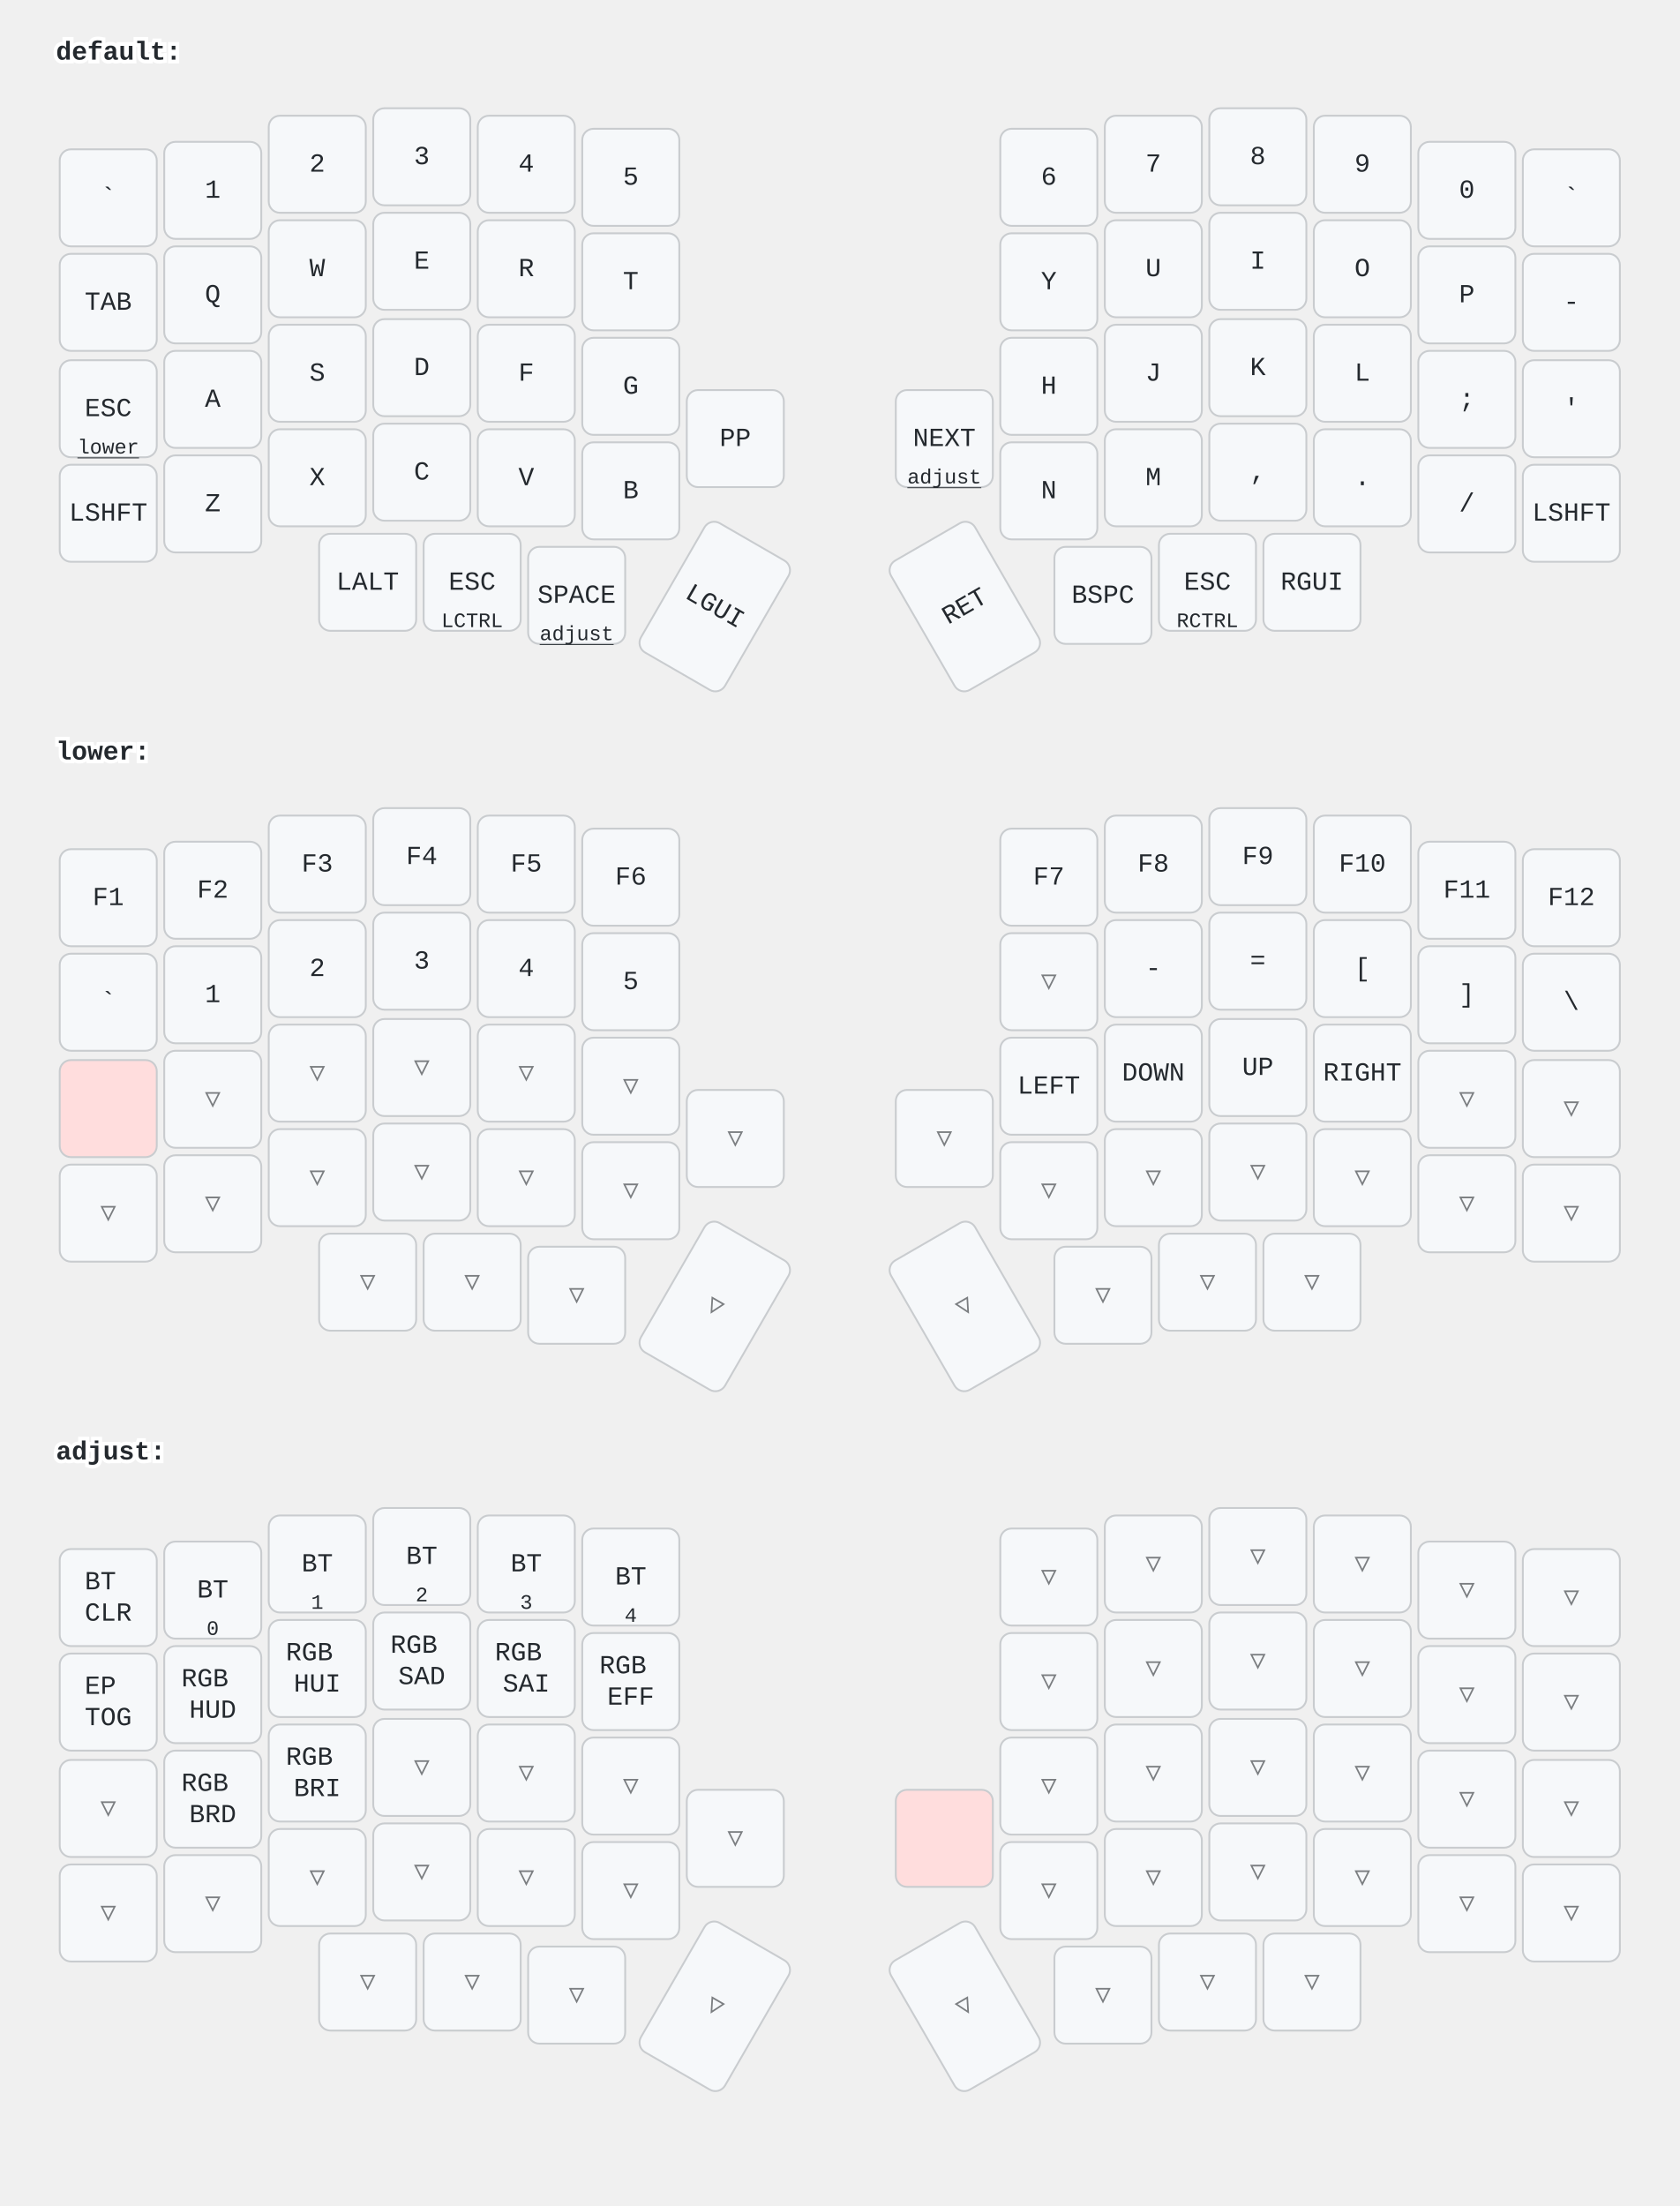
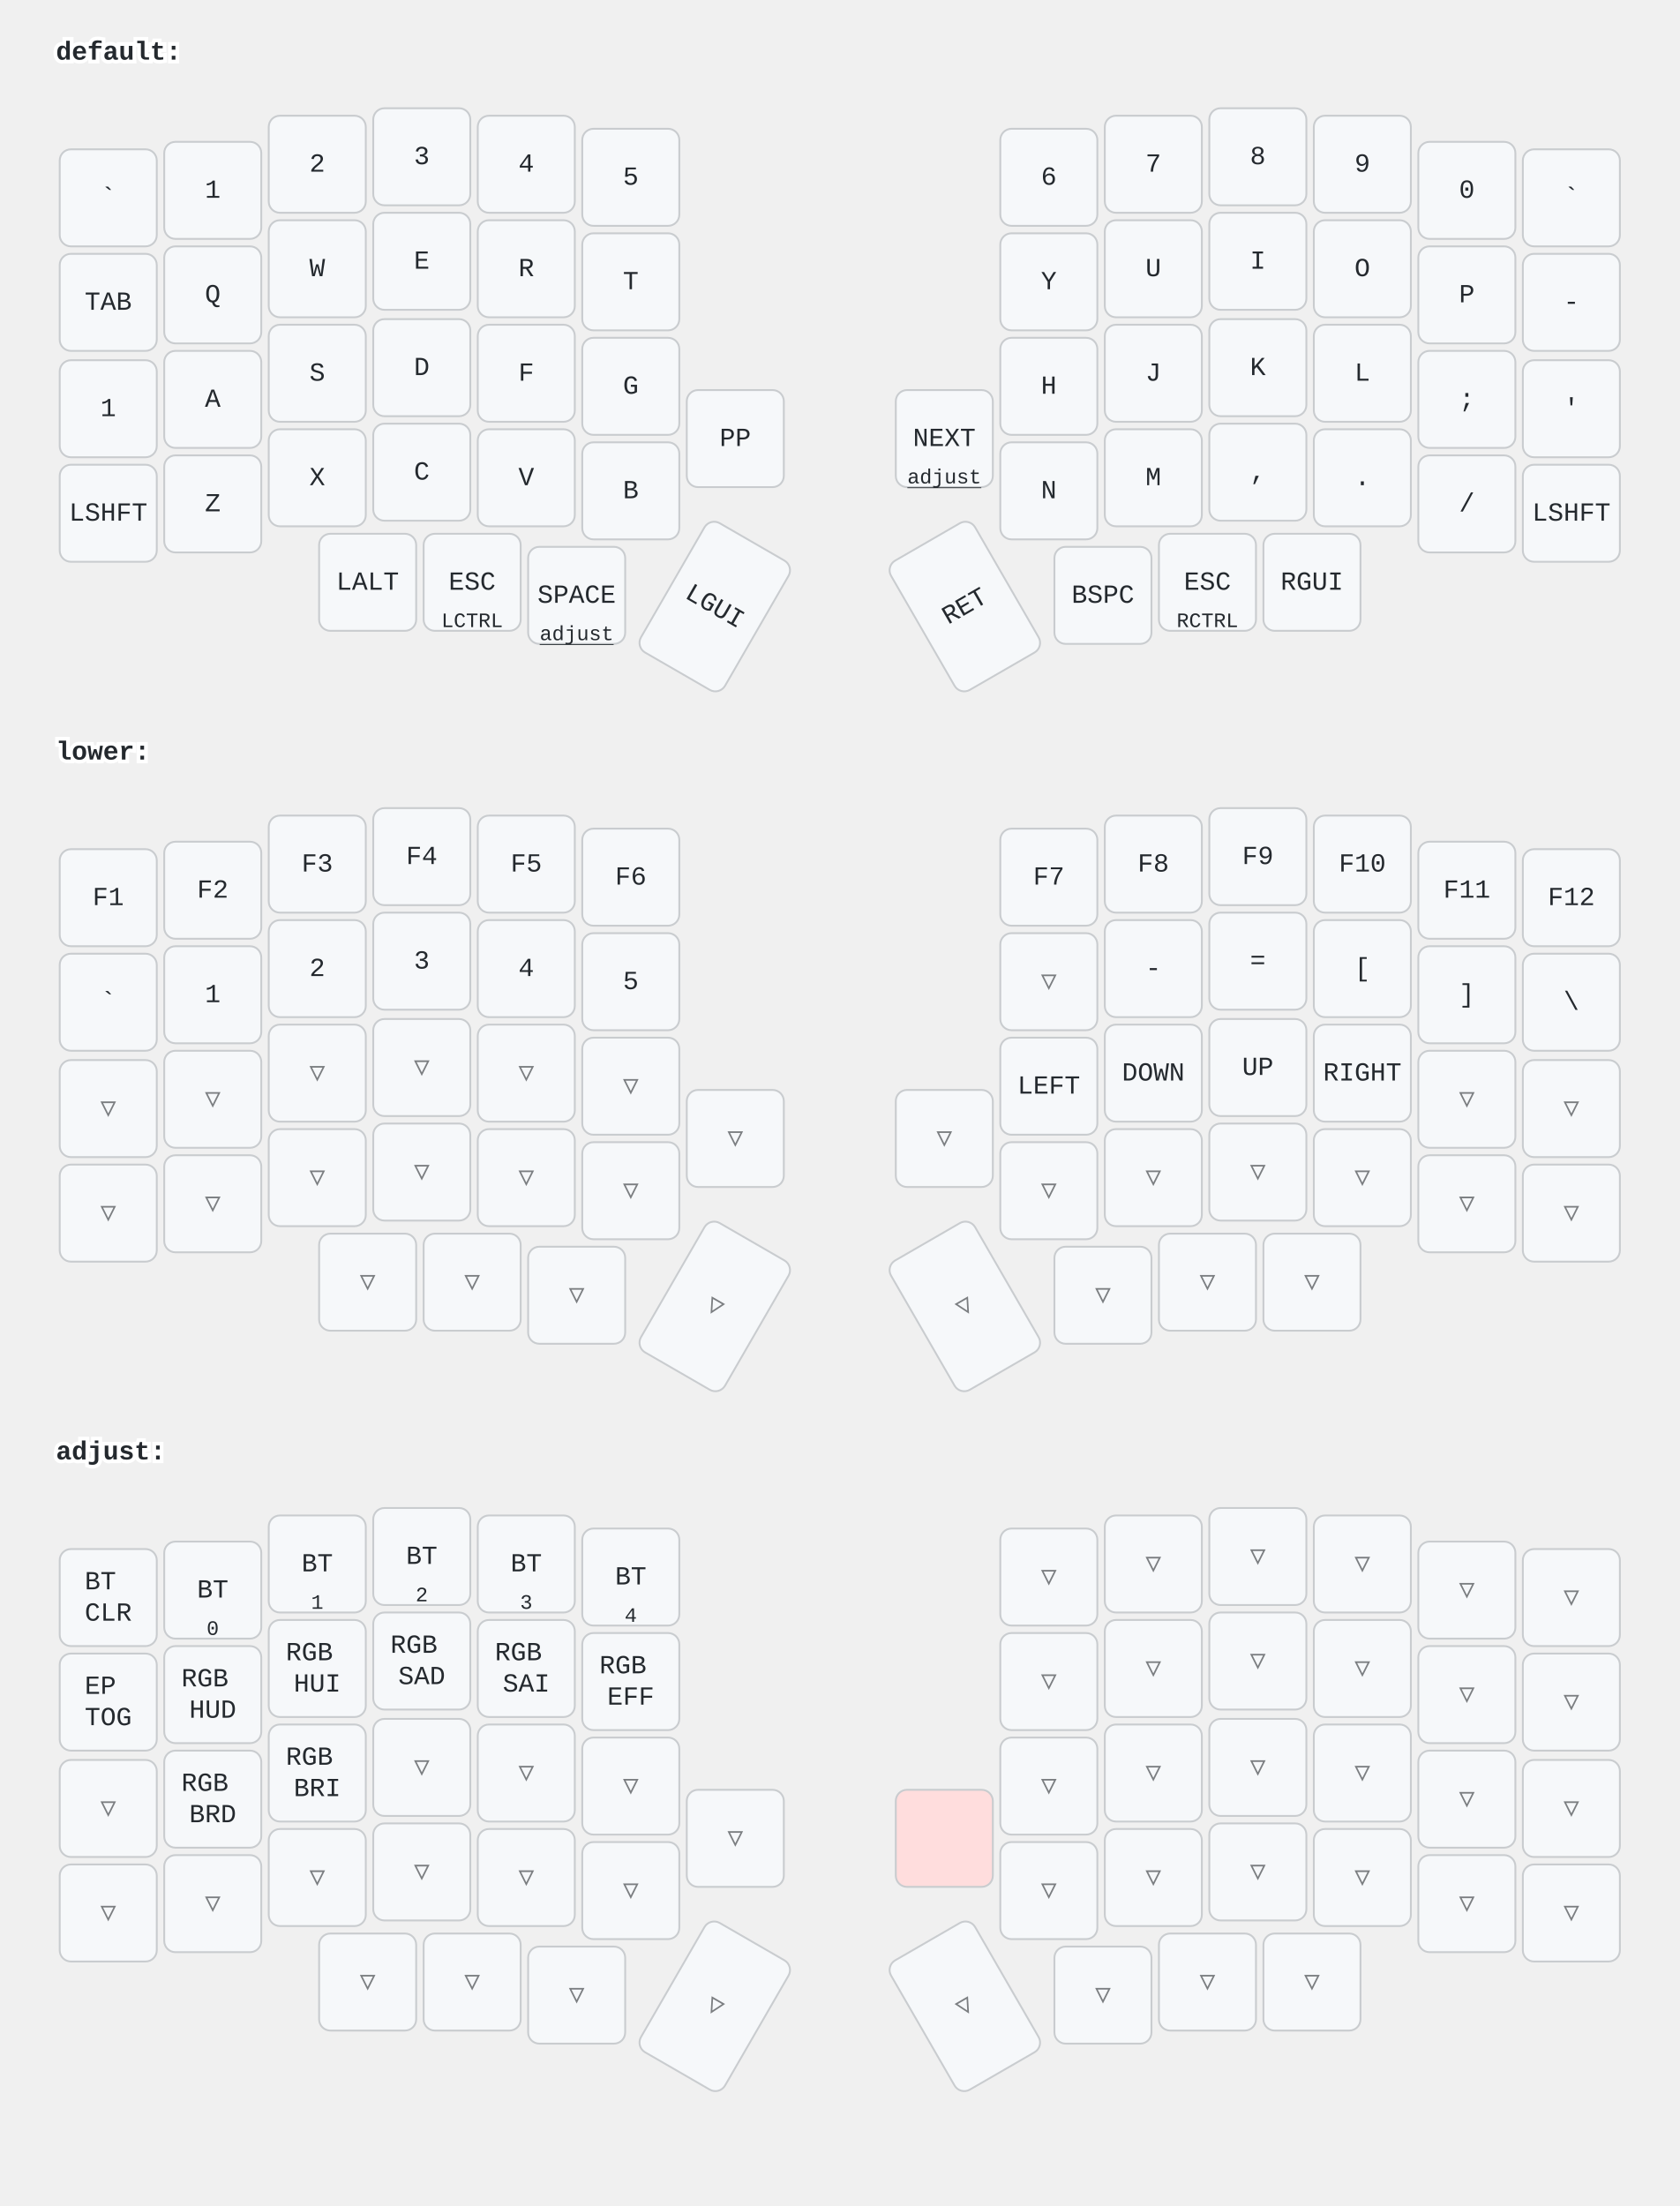
<svg xmlns="http://www.w3.org/2000/svg" width="900" height="1182" viewBox="0 0 900 1182" class="keymap">
  <style>/* inherit to force styles through use tags */
svg path {
    fill: inherit;
}

/* font and background color specifications */
svg.keymap {
    font-family: SFMono-Regular,Consolas,Liberation Mono,Menlo,monospace;
    font-size: 14px;
    font-kerning: normal;
    text-rendering: optimizeLegibility;
    fill: #24292e;
}

/* default key styling */
rect.key {
    fill: #f6f8fa;
}

rect.key, rect.combo {
    stroke: #c9cccf;
    stroke-width: 1;
}

/* default key side styling, only used is draw_key_sides is set */
rect.side {
    filter: brightness(90%);
}

/* color accent for combo boxes */
rect.combo, rect.combo-separate {
    fill: #cdf;
}

/* color accent for held keys */
rect.held, rect.combo.held {
    fill: #fdd;
}

/* color accent for ghost (optional) keys */
rect.ghost, rect.combo.ghost {
    stroke-dasharray: 4, 4;
    stroke-width: 2;
}

text {
    text-anchor: middle;
    dominant-baseline: middle;
}

/* styling for layer labels */
text.label {
    font-weight: bold;
    text-anchor: start;
    stroke: white;
    stroke-width: 4;
    paint-order: stroke;
}

/* styling for optional footer */
text.footer {
    text-anchor: end;
    dominant-baseline: auto;
    stroke: white;
    stroke-width: 4;
    paint-order: stroke;
}

/* styling for combo tap, and key non-tap label text */
text.combo, text.hold, text.shifted, text.left, text.right, text.tl, text.tr, text.bl, text.br {
    font-size: 11px;
}

text.hold, text.bl, text.br {
    text-anchor: middle;
    dominant-baseline: auto;
}

text.shifted, text.tl, text.tr {
    text-anchor: middle;
    dominant-baseline: hanging;
}

text.left, text.tl, text.bl {
    text-anchor: start;
}

text.right, text.tr, text.br {
    text-anchor: end;
}

text.layer-activator {
    text-decoration: underline;
}

/* styling for hold/shifted label text in combo box */
text.combo.hold, text.combo.shifted, text.combo.left, text.combo.right {
    font-size: 8px;
}

/* lighter symbol for transparent keys */
text.trans {
    fill: #7b7e81;
}

/* styling for combo dendrons */
path.combo {
    stroke-width: 1;
    stroke: gray;
    fill: none;
}

/* Start Tabler Icons Cleanup */
/* cannot use height/width with glyphs */
.icon-tabler &gt; path {
    fill: inherit;
    stroke: inherit;
    stroke-width: 2;
}
/* hide tabler's default box */
.icon-tabler &gt; path[stroke="none"][fill="none"] {
    visibility: hidden;
}
/* End Tabler Icons Cleanup */
</style>
  <g transform="translate(30, 0)" class="layer-default">
    <text x="0" y="28" class="label" id="default">default:</text>
    <g transform="translate(0, 56)">
      <g transform="translate(28, 50)" class="key keypos-0">
        <rect rx="6" ry="6" x="-26" y="-26" width="52" height="52" class="key" />
        <text x="0" y="0" class="key tap">`</text>
      </g>
      <g transform="translate(84, 46)" class="key keypos-1">
        <rect rx="6" ry="6" x="-26" y="-26" width="52" height="52" class="key" />
        <text x="0" y="0" class="key tap">1</text>
      </g>
      <g transform="translate(140, 32)" class="key keypos-2">
        <rect rx="6" ry="6" x="-26" y="-26" width="52" height="52" class="key" />
        <text x="0" y="0" class="key tap">2</text>
      </g>
      <g transform="translate(196, 28)" class="key keypos-3">
        <rect rx="6" ry="6" x="-26" y="-26" width="52" height="52" class="key" />
        <text x="0" y="0" class="key tap">3</text>
      </g>
      <g transform="translate(252, 32)" class="key keypos-4">
        <rect rx="6" ry="6" x="-26" y="-26" width="52" height="52" class="key" />
        <text x="0" y="0" class="key tap">4</text>
      </g>
      <g transform="translate(308, 39)" class="key keypos-5">
        <rect rx="6" ry="6" x="-26" y="-26" width="52" height="52" class="key" />
        <text x="0" y="0" class="key tap">5</text>
      </g>
      <g transform="translate(532, 39)" class="key keypos-6">
        <rect rx="6" ry="6" x="-26" y="-26" width="52" height="52" class="key" />
        <text x="0" y="0" class="key tap">6</text>
      </g>
      <g transform="translate(588, 32)" class="key keypos-7">
        <rect rx="6" ry="6" x="-26" y="-26" width="52" height="52" class="key" />
        <text x="0" y="0" class="key tap">7</text>
      </g>
      <g transform="translate(644, 28)" class="key keypos-8">
        <rect rx="6" ry="6" x="-26" y="-26" width="52" height="52" class="key" />
        <text x="0" y="0" class="key tap">8</text>
      </g>
      <g transform="translate(700, 32)" class="key keypos-9">
        <rect rx="6" ry="6" x="-26" y="-26" width="52" height="52" class="key" />
        <text x="0" y="0" class="key tap">9</text>
      </g>
      <g transform="translate(756, 46)" class="key keypos-10">
        <rect rx="6" ry="6" x="-26" y="-26" width="52" height="52" class="key" />
        <text x="0" y="0" class="key tap">0</text>
      </g>
      <g transform="translate(812, 50)" class="key keypos-11">
        <rect rx="6" ry="6" x="-26" y="-26" width="52" height="52" class="key" />
        <text x="0" y="0" class="key tap">`</text>
      </g>
      <g transform="translate(28, 106)" class="key keypos-12">
        <rect rx="6" ry="6" x="-26" y="-26" width="52" height="52" class="key" />
        <text x="0" y="0" class="key tap">TAB</text>
      </g>
      <g transform="translate(84, 102)" class="key keypos-13">
        <rect rx="6" ry="6" x="-26" y="-26" width="52" height="52" class="key" />
        <text x="0" y="0" class="key tap">Q</text>
      </g>
      <g transform="translate(140, 88)" class="key keypos-14">
        <rect rx="6" ry="6" x="-26" y="-26" width="52" height="52" class="key" />
        <text x="0" y="0" class="key tap">W</text>
      </g>
      <g transform="translate(196, 84)" class="key keypos-15">
        <rect rx="6" ry="6" x="-26" y="-26" width="52" height="52" class="key" />
        <text x="0" y="0" class="key tap">E</text>
      </g>
      <g transform="translate(252, 88)" class="key keypos-16">
        <rect rx="6" ry="6" x="-26" y="-26" width="52" height="52" class="key" />
        <text x="0" y="0" class="key tap">R</text>
      </g>
      <g transform="translate(308, 95)" class="key keypos-17">
        <rect rx="6" ry="6" x="-26" y="-26" width="52" height="52" class="key" />
        <text x="0" y="0" class="key tap">T</text>
      </g>
      <g transform="translate(532, 95)" class="key keypos-18">
        <rect rx="6" ry="6" x="-26" y="-26" width="52" height="52" class="key" />
        <text x="0" y="0" class="key tap">Y</text>
      </g>
      <g transform="translate(588, 88)" class="key keypos-19">
        <rect rx="6" ry="6" x="-26" y="-26" width="52" height="52" class="key" />
        <text x="0" y="0" class="key tap">U</text>
      </g>
      <g transform="translate(644, 84)" class="key keypos-20">
        <rect rx="6" ry="6" x="-26" y="-26" width="52" height="52" class="key" />
        <text x="0" y="0" class="key tap">I</text>
      </g>
      <g transform="translate(700, 88)" class="key keypos-21">
        <rect rx="6" ry="6" x="-26" y="-26" width="52" height="52" class="key" />
        <text x="0" y="0" class="key tap">O</text>
      </g>
      <g transform="translate(756, 102)" class="key keypos-22">
        <rect rx="6" ry="6" x="-26" y="-26" width="52" height="52" class="key" />
        <text x="0" y="0" class="key tap">P</text>
      </g>
      <g transform="translate(812, 106)" class="key keypos-23">
        <rect rx="6" ry="6" x="-26" y="-26" width="52" height="52" class="key" />
        <text x="0" y="0" class="key tap">-</text>
      </g>
      <g transform="translate(28, 163)" class="key keypos-24">
        <rect rx="6" ry="6" x="-26" y="-26" width="52" height="52" class="key" />
-         <text x="0" y="0" class="key tap">ESC</text>
-         <a href="#lower">
-           <text x="0" y="24" class="key hold layer-activator">lower</text>
-         </a>
+         <text x="0" y="0" class="key tap">1</text>
      </g>
      <g transform="translate(84, 158)" class="key keypos-25">
        <rect rx="6" ry="6" x="-26" y="-26" width="52" height="52" class="key" />
        <text x="0" y="0" class="key tap">A</text>
      </g>
      <g transform="translate(140, 144)" class="key keypos-26">
        <rect rx="6" ry="6" x="-26" y="-26" width="52" height="52" class="key" />
        <text x="0" y="0" class="key tap">S</text>
      </g>
      <g transform="translate(196, 141)" class="key keypos-27">
        <rect rx="6" ry="6" x="-26" y="-26" width="52" height="52" class="key" />
        <text x="0" y="0" class="key tap">D</text>
      </g>
      <g transform="translate(252, 144)" class="key keypos-28">
        <rect rx="6" ry="6" x="-26" y="-26" width="52" height="52" class="key" />
        <text x="0" y="0" class="key tap">F</text>
      </g>
      <g transform="translate(308, 151)" class="key keypos-29">
        <rect rx="6" ry="6" x="-26" y="-26" width="52" height="52" class="key" />
        <text x="0" y="0" class="key tap">G</text>
      </g>
      <g transform="translate(532, 151)" class="key keypos-30">
        <rect rx="6" ry="6" x="-26" y="-26" width="52" height="52" class="key" />
        <text x="0" y="0" class="key tap">H</text>
      </g>
      <g transform="translate(588, 144)" class="key keypos-31">
        <rect rx="6" ry="6" x="-26" y="-26" width="52" height="52" class="key" />
        <text x="0" y="0" class="key tap">J</text>
      </g>
      <g transform="translate(644, 141)" class="key keypos-32">
        <rect rx="6" ry="6" x="-26" y="-26" width="52" height="52" class="key" />
        <text x="0" y="0" class="key tap">K</text>
      </g>
      <g transform="translate(700, 144)" class="key keypos-33">
        <rect rx="6" ry="6" x="-26" y="-26" width="52" height="52" class="key" />
        <text x="0" y="0" class="key tap">L</text>
      </g>
      <g transform="translate(756, 158)" class="key keypos-34">
        <rect rx="6" ry="6" x="-26" y="-26" width="52" height="52" class="key" />
        <text x="0" y="0" class="key tap">;</text>
      </g>
      <g transform="translate(812, 163)" class="key keypos-35">
        <rect rx="6" ry="6" x="-26" y="-26" width="52" height="52" class="key" />
        <text x="0" y="0" class="key tap">'</text>
      </g>
      <g transform="translate(28, 219)" class="key keypos-36">
        <rect rx="6" ry="6" x="-26" y="-26" width="52" height="52" class="key" />
        <text x="0" y="0" class="key tap">LSHFT</text>
      </g>
      <g transform="translate(84, 214)" class="key keypos-37">
        <rect rx="6" ry="6" x="-26" y="-26" width="52" height="52" class="key" />
        <text x="0" y="0" class="key tap">Z</text>
      </g>
      <g transform="translate(140, 200)" class="key keypos-38">
        <rect rx="6" ry="6" x="-26" y="-26" width="52" height="52" class="key" />
        <text x="0" y="0" class="key tap">X</text>
      </g>
      <g transform="translate(196, 197)" class="key keypos-39">
        <rect rx="6" ry="6" x="-26" y="-26" width="52" height="52" class="key" />
        <text x="0" y="0" class="key tap">C</text>
      </g>
      <g transform="translate(252, 200)" class="key keypos-40">
        <rect rx="6" ry="6" x="-26" y="-26" width="52" height="52" class="key" />
        <text x="0" y="0" class="key tap">V</text>
      </g>
      <g transform="translate(308, 207)" class="key keypos-41">
        <rect rx="6" ry="6" x="-26" y="-26" width="52" height="52" class="key" />
        <text x="0" y="0" class="key tap">B</text>
      </g>
      <g transform="translate(364, 179)" class="key keypos-42">
        <rect rx="6" ry="6" x="-26" y="-26" width="52" height="52" class="key" />
        <text x="0" y="0" class="key tap">PP</text>
      </g>
      <g transform="translate(476, 179)" class="key keypos-43">
        <rect rx="6" ry="6" x="-26" y="-26" width="52" height="52" class="key" />
        <text x="0" y="0" class="key tap">NEXT</text>
        <a href="#adjust">
          <text x="0" y="24" class="key hold layer-activator">adjust</text>
        </a>
      </g>
      <g transform="translate(532, 207)" class="key keypos-44">
        <rect rx="6" ry="6" x="-26" y="-26" width="52" height="52" class="key" />
        <text x="0" y="0" class="key tap">N</text>
      </g>
      <g transform="translate(588, 200)" class="key keypos-45">
        <rect rx="6" ry="6" x="-26" y="-26" width="52" height="52" class="key" />
        <text x="0" y="0" class="key tap">M</text>
      </g>
      <g transform="translate(644, 197)" class="key keypos-46">
        <rect rx="6" ry="6" x="-26" y="-26" width="52" height="52" class="key" />
        <text x="0" y="0" class="key tap">,</text>
      </g>
      <g transform="translate(700, 200)" class="key keypos-47">
        <rect rx="6" ry="6" x="-26" y="-26" width="52" height="52" class="key" />
        <text x="0" y="0" class="key tap">.</text>
      </g>
      <g transform="translate(756, 214)" class="key keypos-48">
        <rect rx="6" ry="6" x="-26" y="-26" width="52" height="52" class="key" />
        <text x="0" y="0" class="key tap">/</text>
      </g>
      <g transform="translate(812, 219)" class="key keypos-49">
        <rect rx="6" ry="6" x="-26" y="-26" width="52" height="52" class="key" />
        <text x="0" y="0" class="key tap">LSHFT</text>
      </g>
      <g transform="translate(167, 256)" class="key keypos-50">
        <rect rx="6" ry="6" x="-26" y="-26" width="52" height="52" class="key" />
        <text x="0" y="0" class="key tap">LALT</text>
      </g>
      <g transform="translate(223, 256)" class="key keypos-51">
        <rect rx="6" ry="6" x="-26" y="-26" width="52" height="52" class="key" />
        <text x="0" y="0" class="key tap">ESC</text>
        <text x="0" y="24" class="key hold">LCTRL</text>
      </g>
      <g transform="translate(279, 263)" class="key keypos-52">
        <rect rx="6" ry="6" x="-26" y="-26" width="52" height="52" class="key" />
        <text x="0" y="0" class="key tap">SPACE</text>
        <a href="#adjust">
          <text x="0" y="24" class="key hold layer-activator">adjust</text>
        </a>
      </g>
      <g transform="translate(353, 269) rotate(30.0)" class="key keypos-53">
        <rect rx="6" ry="6" x="-26" y="-40" width="52" height="80" class="key" />
        <text x="0" y="0" class="key tap">LGUI</text>
      </g>
      <g transform="translate(487, 269) rotate(-30.0)" class="key keypos-54">
        <rect rx="6" ry="6" x="-26" y="-40" width="52" height="80" class="key" />
        <text x="0" y="0" class="key tap">RET</text>
      </g>
      <g transform="translate(561, 263)" class="key keypos-55">
        <rect rx="6" ry="6" x="-26" y="-26" width="52" height="52" class="key" />
        <text x="0" y="0" class="key tap">BSPC</text>
      </g>
      <g transform="translate(617, 256)" class="key keypos-56">
        <rect rx="6" ry="6" x="-26" y="-26" width="52" height="52" class="key" />
        <text x="0" y="0" class="key tap">ESC</text>
        <text x="0" y="24" class="key hold">RCTRL</text>
      </g>
      <g transform="translate(673, 256)" class="key keypos-57">
        <rect rx="6" ry="6" x="-26" y="-26" width="52" height="52" class="key" />
        <text x="0" y="0" class="key tap">RGUI</text>
      </g>
    </g>
  </g>
  <g transform="translate(30, 375)" class="layer-lower">
    <text x="0" y="28" class="label" id="lower">lower:</text>
    <g transform="translate(0, 56)">
      <g transform="translate(28, 50)" class="key keypos-0">
        <rect rx="6" ry="6" x="-26" y="-26" width="52" height="52" class="key" />
        <text x="0" y="0" class="key tap">F1</text>
      </g>
      <g transform="translate(84, 46)" class="key keypos-1">
        <rect rx="6" ry="6" x="-26" y="-26" width="52" height="52" class="key" />
        <text x="0" y="0" class="key tap">F2</text>
      </g>
      <g transform="translate(140, 32)" class="key keypos-2">
        <rect rx="6" ry="6" x="-26" y="-26" width="52" height="52" class="key" />
        <text x="0" y="0" class="key tap">F3</text>
      </g>
      <g transform="translate(196, 28)" class="key keypos-3">
        <rect rx="6" ry="6" x="-26" y="-26" width="52" height="52" class="key" />
        <text x="0" y="0" class="key tap">F4</text>
      </g>
      <g transform="translate(252, 32)" class="key keypos-4">
        <rect rx="6" ry="6" x="-26" y="-26" width="52" height="52" class="key" />
        <text x="0" y="0" class="key tap">F5</text>
      </g>
      <g transform="translate(308, 39)" class="key keypos-5">
        <rect rx="6" ry="6" x="-26" y="-26" width="52" height="52" class="key" />
        <text x="0" y="0" class="key tap">F6</text>
      </g>
      <g transform="translate(532, 39)" class="key keypos-6">
        <rect rx="6" ry="6" x="-26" y="-26" width="52" height="52" class="key" />
        <text x="0" y="0" class="key tap">F7</text>
      </g>
      <g transform="translate(588, 32)" class="key keypos-7">
        <rect rx="6" ry="6" x="-26" y="-26" width="52" height="52" class="key" />
        <text x="0" y="0" class="key tap">F8</text>
      </g>
      <g transform="translate(644, 28)" class="key keypos-8">
        <rect rx="6" ry="6" x="-26" y="-26" width="52" height="52" class="key" />
        <text x="0" y="0" class="key tap">F9</text>
      </g>
      <g transform="translate(700, 32)" class="key keypos-9">
        <rect rx="6" ry="6" x="-26" y="-26" width="52" height="52" class="key" />
        <text x="0" y="0" class="key tap">F10</text>
      </g>
      <g transform="translate(756, 46)" class="key keypos-10">
        <rect rx="6" ry="6" x="-26" y="-26" width="52" height="52" class="key" />
        <text x="0" y="0" class="key tap">F11</text>
      </g>
      <g transform="translate(812, 50)" class="key keypos-11">
        <rect rx="6" ry="6" x="-26" y="-26" width="52" height="52" class="key" />
        <text x="0" y="0" class="key tap">F12</text>
      </g>
      <g transform="translate(28, 106)" class="key keypos-12">
        <rect rx="6" ry="6" x="-26" y="-26" width="52" height="52" class="key" />
        <text x="0" y="0" class="key tap">`</text>
      </g>
      <g transform="translate(84, 102)" class="key keypos-13">
        <rect rx="6" ry="6" x="-26" y="-26" width="52" height="52" class="key" />
        <text x="0" y="0" class="key tap">1</text>
      </g>
      <g transform="translate(140, 88)" class="key keypos-14">
        <rect rx="6" ry="6" x="-26" y="-26" width="52" height="52" class="key" />
        <text x="0" y="0" class="key tap">2</text>
      </g>
      <g transform="translate(196, 84)" class="key keypos-15">
        <rect rx="6" ry="6" x="-26" y="-26" width="52" height="52" class="key" />
        <text x="0" y="0" class="key tap">3</text>
      </g>
      <g transform="translate(252, 88)" class="key keypos-16">
        <rect rx="6" ry="6" x="-26" y="-26" width="52" height="52" class="key" />
        <text x="0" y="0" class="key tap">4</text>
      </g>
      <g transform="translate(308, 95)" class="key keypos-17">
        <rect rx="6" ry="6" x="-26" y="-26" width="52" height="52" class="key" />
        <text x="0" y="0" class="key tap">5</text>
      </g>
      <g transform="translate(532, 95)" class="key trans keypos-18">
        <rect rx="6" ry="6" x="-26" y="-26" width="52" height="52" class="key trans" />
        <text x="0" y="0" class="key trans tap">▽</text>
      </g>
      <g transform="translate(588, 88)" class="key keypos-19">
        <rect rx="6" ry="6" x="-26" y="-26" width="52" height="52" class="key" />
        <text x="0" y="0" class="key tap">-</text>
      </g>
      <g transform="translate(644, 84)" class="key keypos-20">
        <rect rx="6" ry="6" x="-26" y="-26" width="52" height="52" class="key" />
        <text x="0" y="0" class="key tap">=</text>
      </g>
      <g transform="translate(700, 88)" class="key keypos-21">
        <rect rx="6" ry="6" x="-26" y="-26" width="52" height="52" class="key" />
        <text x="0" y="0" class="key tap">[</text>
      </g>
      <g transform="translate(756, 102)" class="key keypos-22">
        <rect rx="6" ry="6" x="-26" y="-26" width="52" height="52" class="key" />
        <text x="0" y="0" class="key tap">]</text>
      </g>
      <g transform="translate(812, 106)" class="key keypos-23">
        <rect rx="6" ry="6" x="-26" y="-26" width="52" height="52" class="key" />
        <text x="0" y="0" class="key tap">\</text>
      </g>
-       <g transform="translate(28, 163)" class="key held keypos-24">
-         <rect rx="6" ry="6" x="-26" y="-26" width="52" height="52" class="key held" />
+       <g transform="translate(28, 163)" class="key trans keypos-24">
+         <rect rx="6" ry="6" x="-26" y="-26" width="52" height="52" class="key trans" />
+         <text x="0" y="0" class="key trans tap">▽</text>
      </g>
      <g transform="translate(84, 158)" class="key trans keypos-25">
        <rect rx="6" ry="6" x="-26" y="-26" width="52" height="52" class="key trans" />
        <text x="0" y="0" class="key trans tap">▽</text>
      </g>
      <g transform="translate(140, 144)" class="key trans keypos-26">
        <rect rx="6" ry="6" x="-26" y="-26" width="52" height="52" class="key trans" />
        <text x="0" y="0" class="key trans tap">▽</text>
      </g>
      <g transform="translate(196, 141)" class="key trans keypos-27">
        <rect rx="6" ry="6" x="-26" y="-26" width="52" height="52" class="key trans" />
        <text x="0" y="0" class="key trans tap">▽</text>
      </g>
      <g transform="translate(252, 144)" class="key trans keypos-28">
        <rect rx="6" ry="6" x="-26" y="-26" width="52" height="52" class="key trans" />
        <text x="0" y="0" class="key trans tap">▽</text>
      </g>
      <g transform="translate(308, 151)" class="key trans keypos-29">
        <rect rx="6" ry="6" x="-26" y="-26" width="52" height="52" class="key trans" />
        <text x="0" y="0" class="key trans tap">▽</text>
      </g>
      <g transform="translate(532, 151)" class="key keypos-30">
        <rect rx="6" ry="6" x="-26" y="-26" width="52" height="52" class="key" />
        <text x="0" y="0" class="key tap">LEFT</text>
      </g>
      <g transform="translate(588, 144)" class="key keypos-31">
        <rect rx="6" ry="6" x="-26" y="-26" width="52" height="52" class="key" />
        <text x="0" y="0" class="key tap">DOWN</text>
      </g>
      <g transform="translate(644, 141)" class="key keypos-32">
        <rect rx="6" ry="6" x="-26" y="-26" width="52" height="52" class="key" />
        <text x="0" y="0" class="key tap">UP</text>
      </g>
      <g transform="translate(700, 144)" class="key keypos-33">
        <rect rx="6" ry="6" x="-26" y="-26" width="52" height="52" class="key" />
        <text x="0" y="0" class="key tap">RIGHT</text>
      </g>
      <g transform="translate(756, 158)" class="key trans keypos-34">
        <rect rx="6" ry="6" x="-26" y="-26" width="52" height="52" class="key trans" />
        <text x="0" y="0" class="key trans tap">▽</text>
      </g>
      <g transform="translate(812, 163)" class="key trans keypos-35">
        <rect rx="6" ry="6" x="-26" y="-26" width="52" height="52" class="key trans" />
        <text x="0" y="0" class="key trans tap">▽</text>
      </g>
      <g transform="translate(28, 219)" class="key trans keypos-36">
        <rect rx="6" ry="6" x="-26" y="-26" width="52" height="52" class="key trans" />
        <text x="0" y="0" class="key trans tap">▽</text>
      </g>
      <g transform="translate(84, 214)" class="key trans keypos-37">
        <rect rx="6" ry="6" x="-26" y="-26" width="52" height="52" class="key trans" />
        <text x="0" y="0" class="key trans tap">▽</text>
      </g>
      <g transform="translate(140, 200)" class="key trans keypos-38">
        <rect rx="6" ry="6" x="-26" y="-26" width="52" height="52" class="key trans" />
        <text x="0" y="0" class="key trans tap">▽</text>
      </g>
      <g transform="translate(196, 197)" class="key trans keypos-39">
        <rect rx="6" ry="6" x="-26" y="-26" width="52" height="52" class="key trans" />
        <text x="0" y="0" class="key trans tap">▽</text>
      </g>
      <g transform="translate(252, 200)" class="key trans keypos-40">
        <rect rx="6" ry="6" x="-26" y="-26" width="52" height="52" class="key trans" />
        <text x="0" y="0" class="key trans tap">▽</text>
      </g>
      <g transform="translate(308, 207)" class="key trans keypos-41">
        <rect rx="6" ry="6" x="-26" y="-26" width="52" height="52" class="key trans" />
        <text x="0" y="0" class="key trans tap">▽</text>
      </g>
      <g transform="translate(364, 179)" class="key trans keypos-42">
        <rect rx="6" ry="6" x="-26" y="-26" width="52" height="52" class="key trans" />
        <text x="0" y="0" class="key trans tap">▽</text>
      </g>
      <g transform="translate(476, 179)" class="key trans keypos-43">
        <rect rx="6" ry="6" x="-26" y="-26" width="52" height="52" class="key trans" />
        <text x="0" y="0" class="key trans tap">▽</text>
      </g>
      <g transform="translate(532, 207)" class="key trans keypos-44">
        <rect rx="6" ry="6" x="-26" y="-26" width="52" height="52" class="key trans" />
        <text x="0" y="0" class="key trans tap">▽</text>
      </g>
      <g transform="translate(588, 200)" class="key trans keypos-45">
        <rect rx="6" ry="6" x="-26" y="-26" width="52" height="52" class="key trans" />
        <text x="0" y="0" class="key trans tap">▽</text>
      </g>
      <g transform="translate(644, 197)" class="key trans keypos-46">
        <rect rx="6" ry="6" x="-26" y="-26" width="52" height="52" class="key trans" />
        <text x="0" y="0" class="key trans tap">▽</text>
      </g>
      <g transform="translate(700, 200)" class="key trans keypos-47">
        <rect rx="6" ry="6" x="-26" y="-26" width="52" height="52" class="key trans" />
        <text x="0" y="0" class="key trans tap">▽</text>
      </g>
      <g transform="translate(756, 214)" class="key trans keypos-48">
        <rect rx="6" ry="6" x="-26" y="-26" width="52" height="52" class="key trans" />
        <text x="0" y="0" class="key trans tap">▽</text>
      </g>
      <g transform="translate(812, 219)" class="key trans keypos-49">
        <rect rx="6" ry="6" x="-26" y="-26" width="52" height="52" class="key trans" />
        <text x="0" y="0" class="key trans tap">▽</text>
      </g>
      <g transform="translate(167, 256)" class="key trans keypos-50">
        <rect rx="6" ry="6" x="-26" y="-26" width="52" height="52" class="key trans" />
        <text x="0" y="0" class="key trans tap">▽</text>
      </g>
      <g transform="translate(223, 256)" class="key trans keypos-51">
        <rect rx="6" ry="6" x="-26" y="-26" width="52" height="52" class="key trans" />
        <text x="0" y="0" class="key trans tap">▽</text>
      </g>
      <g transform="translate(279, 263)" class="key trans keypos-52">
        <rect rx="6" ry="6" x="-26" y="-26" width="52" height="52" class="key trans" />
        <text x="0" y="0" class="key trans tap">▽</text>
      </g>
      <g transform="translate(353, 269) rotate(30.0)" class="key trans keypos-53">
        <rect rx="6" ry="6" x="-26" y="-40" width="52" height="80" class="key trans" />
        <text x="0" y="0" class="key trans tap">▽</text>
      </g>
      <g transform="translate(487, 269) rotate(-30.0)" class="key trans keypos-54">
        <rect rx="6" ry="6" x="-26" y="-40" width="52" height="80" class="key trans" />
        <text x="0" y="0" class="key trans tap">▽</text>
      </g>
      <g transform="translate(561, 263)" class="key trans keypos-55">
        <rect rx="6" ry="6" x="-26" y="-26" width="52" height="52" class="key trans" />
        <text x="0" y="0" class="key trans tap">▽</text>
      </g>
      <g transform="translate(617, 256)" class="key trans keypos-56">
        <rect rx="6" ry="6" x="-26" y="-26" width="52" height="52" class="key trans" />
        <text x="0" y="0" class="key trans tap">▽</text>
      </g>
      <g transform="translate(673, 256)" class="key trans keypos-57">
        <rect rx="6" ry="6" x="-26" y="-26" width="52" height="52" class="key trans" />
        <text x="0" y="0" class="key trans tap">▽</text>
      </g>
    </g>
  </g>
  <g transform="translate(30, 750)" class="layer-adjust">
    <text x="0" y="28" class="label" id="adjust">adjust:</text>
    <g transform="translate(0, 56)">
      <g transform="translate(28, 50)" class="key keypos-0">
        <rect rx="6" ry="6" x="-26" y="-26" width="52" height="52" class="key" />
        <text x="0" y="0" class="key tap">
          <tspan x="0" dy="-0.6em">BT</tspan>
          <tspan x="0" dy="1.2em">CLR</tspan>
        </text>
      </g>
      <g transform="translate(84, 46)" class="key keypos-1">
        <rect rx="6" ry="6" x="-26" y="-26" width="52" height="52" class="key" />
        <text x="0" y="0" class="key tap">BT</text>
        <text x="0" y="24" class="key hold">0</text>
      </g>
      <g transform="translate(140, 32)" class="key keypos-2">
        <rect rx="6" ry="6" x="-26" y="-26" width="52" height="52" class="key" />
        <text x="0" y="0" class="key tap">BT</text>
        <text x="0" y="24" class="key hold">1</text>
      </g>
      <g transform="translate(196, 28)" class="key keypos-3">
        <rect rx="6" ry="6" x="-26" y="-26" width="52" height="52" class="key" />
        <text x="0" y="0" class="key tap">BT</text>
        <text x="0" y="24" class="key hold">2</text>
      </g>
      <g transform="translate(252, 32)" class="key keypos-4">
        <rect rx="6" ry="6" x="-26" y="-26" width="52" height="52" class="key" />
        <text x="0" y="0" class="key tap">BT</text>
        <text x="0" y="24" class="key hold">3</text>
      </g>
      <g transform="translate(308, 39)" class="key keypos-5">
        <rect rx="6" ry="6" x="-26" y="-26" width="52" height="52" class="key" />
        <text x="0" y="0" class="key tap">BT</text>
        <text x="0" y="24" class="key hold">4</text>
      </g>
      <g transform="translate(532, 39)" class="key trans keypos-6">
        <rect rx="6" ry="6" x="-26" y="-26" width="52" height="52" class="key trans" />
        <text x="0" y="0" class="key trans tap">▽</text>
      </g>
      <g transform="translate(588, 32)" class="key trans keypos-7">
        <rect rx="6" ry="6" x="-26" y="-26" width="52" height="52" class="key trans" />
        <text x="0" y="0" class="key trans tap">▽</text>
      </g>
      <g transform="translate(644, 28)" class="key trans keypos-8">
        <rect rx="6" ry="6" x="-26" y="-26" width="52" height="52" class="key trans" />
        <text x="0" y="0" class="key trans tap">▽</text>
      </g>
      <g transform="translate(700, 32)" class="key trans keypos-9">
        <rect rx="6" ry="6" x="-26" y="-26" width="52" height="52" class="key trans" />
        <text x="0" y="0" class="key trans tap">▽</text>
      </g>
      <g transform="translate(756, 46)" class="key trans keypos-10">
        <rect rx="6" ry="6" x="-26" y="-26" width="52" height="52" class="key trans" />
        <text x="0" y="0" class="key trans tap">▽</text>
      </g>
      <g transform="translate(812, 50)" class="key trans keypos-11">
        <rect rx="6" ry="6" x="-26" y="-26" width="52" height="52" class="key trans" />
        <text x="0" y="0" class="key trans tap">▽</text>
      </g>
      <g transform="translate(28, 106)" class="key keypos-12">
        <rect rx="6" ry="6" x="-26" y="-26" width="52" height="52" class="key" />
        <text x="0" y="0" class="key tap">
          <tspan x="0" dy="-0.6em">EP</tspan>
          <tspan x="0" dy="1.2em">TOG</tspan>
        </text>
      </g>
      <g transform="translate(84, 102)" class="key keypos-13">
        <rect rx="6" ry="6" x="-26" y="-26" width="52" height="52" class="key" />
        <text x="0" y="0" class="key tap">
          <tspan x="0" dy="-0.6em">RGB</tspan>
          <tspan x="0" dy="1.2em">HUD</tspan>
        </text>
      </g>
      <g transform="translate(140, 88)" class="key keypos-14">
        <rect rx="6" ry="6" x="-26" y="-26" width="52" height="52" class="key" />
        <text x="0" y="0" class="key tap">
          <tspan x="0" dy="-0.6em">RGB</tspan>
          <tspan x="0" dy="1.2em">HUI</tspan>
        </text>
      </g>
      <g transform="translate(196, 84)" class="key keypos-15">
        <rect rx="6" ry="6" x="-26" y="-26" width="52" height="52" class="key" />
        <text x="0" y="0" class="key tap">
          <tspan x="0" dy="-0.6em">RGB</tspan>
          <tspan x="0" dy="1.2em">SAD</tspan>
        </text>
      </g>
      <g transform="translate(252, 88)" class="key keypos-16">
        <rect rx="6" ry="6" x="-26" y="-26" width="52" height="52" class="key" />
        <text x="0" y="0" class="key tap">
          <tspan x="0" dy="-0.6em">RGB</tspan>
          <tspan x="0" dy="1.2em">SAI</tspan>
        </text>
      </g>
      <g transform="translate(308, 95)" class="key keypos-17">
        <rect rx="6" ry="6" x="-26" y="-26" width="52" height="52" class="key" />
        <text x="0" y="0" class="key tap">
          <tspan x="0" dy="-0.6em">RGB</tspan>
          <tspan x="0" dy="1.2em">EFF</tspan>
        </text>
      </g>
      <g transform="translate(532, 95)" class="key trans keypos-18">
        <rect rx="6" ry="6" x="-26" y="-26" width="52" height="52" class="key trans" />
        <text x="0" y="0" class="key trans tap">▽</text>
      </g>
      <g transform="translate(588, 88)" class="key trans keypos-19">
        <rect rx="6" ry="6" x="-26" y="-26" width="52" height="52" class="key trans" />
        <text x="0" y="0" class="key trans tap">▽</text>
      </g>
      <g transform="translate(644, 84)" class="key trans keypos-20">
        <rect rx="6" ry="6" x="-26" y="-26" width="52" height="52" class="key trans" />
        <text x="0" y="0" class="key trans tap">▽</text>
      </g>
      <g transform="translate(700, 88)" class="key trans keypos-21">
        <rect rx="6" ry="6" x="-26" y="-26" width="52" height="52" class="key trans" />
        <text x="0" y="0" class="key trans tap">▽</text>
      </g>
      <g transform="translate(756, 102)" class="key trans keypos-22">
        <rect rx="6" ry="6" x="-26" y="-26" width="52" height="52" class="key trans" />
        <text x="0" y="0" class="key trans tap">▽</text>
      </g>
      <g transform="translate(812, 106)" class="key trans keypos-23">
        <rect rx="6" ry="6" x="-26" y="-26" width="52" height="52" class="key trans" />
        <text x="0" y="0" class="key trans tap">▽</text>
      </g>
      <g transform="translate(28, 163)" class="key trans keypos-24">
        <rect rx="6" ry="6" x="-26" y="-26" width="52" height="52" class="key trans" />
        <text x="0" y="0" class="key trans tap">▽</text>
      </g>
      <g transform="translate(84, 158)" class="key keypos-25">
        <rect rx="6" ry="6" x="-26" y="-26" width="52" height="52" class="key" />
        <text x="0" y="0" class="key tap">
          <tspan x="0" dy="-0.6em">RGB</tspan>
          <tspan x="0" dy="1.2em">BRD</tspan>
        </text>
      </g>
      <g transform="translate(140, 144)" class="key keypos-26">
        <rect rx="6" ry="6" x="-26" y="-26" width="52" height="52" class="key" />
        <text x="0" y="0" class="key tap">
          <tspan x="0" dy="-0.6em">RGB</tspan>
          <tspan x="0" dy="1.2em">BRI</tspan>
        </text>
      </g>
      <g transform="translate(196, 141)" class="key trans keypos-27">
        <rect rx="6" ry="6" x="-26" y="-26" width="52" height="52" class="key trans" />
        <text x="0" y="0" class="key trans tap">▽</text>
      </g>
      <g transform="translate(252, 144)" class="key trans keypos-28">
        <rect rx="6" ry="6" x="-26" y="-26" width="52" height="52" class="key trans" />
        <text x="0" y="0" class="key trans tap">▽</text>
      </g>
      <g transform="translate(308, 151)" class="key trans keypos-29">
        <rect rx="6" ry="6" x="-26" y="-26" width="52" height="52" class="key trans" />
        <text x="0" y="0" class="key trans tap">▽</text>
      </g>
      <g transform="translate(532, 151)" class="key trans keypos-30">
        <rect rx="6" ry="6" x="-26" y="-26" width="52" height="52" class="key trans" />
        <text x="0" y="0" class="key trans tap">▽</text>
      </g>
      <g transform="translate(588, 144)" class="key trans keypos-31">
        <rect rx="6" ry="6" x="-26" y="-26" width="52" height="52" class="key trans" />
        <text x="0" y="0" class="key trans tap">▽</text>
      </g>
      <g transform="translate(644, 141)" class="key trans keypos-32">
        <rect rx="6" ry="6" x="-26" y="-26" width="52" height="52" class="key trans" />
        <text x="0" y="0" class="key trans tap">▽</text>
      </g>
      <g transform="translate(700, 144)" class="key trans keypos-33">
        <rect rx="6" ry="6" x="-26" y="-26" width="52" height="52" class="key trans" />
        <text x="0" y="0" class="key trans tap">▽</text>
      </g>
      <g transform="translate(756, 158)" class="key trans keypos-34">
        <rect rx="6" ry="6" x="-26" y="-26" width="52" height="52" class="key trans" />
        <text x="0" y="0" class="key trans tap">▽</text>
      </g>
      <g transform="translate(812, 163)" class="key trans keypos-35">
        <rect rx="6" ry="6" x="-26" y="-26" width="52" height="52" class="key trans" />
        <text x="0" y="0" class="key trans tap">▽</text>
      </g>
      <g transform="translate(28, 219)" class="key trans keypos-36">
        <rect rx="6" ry="6" x="-26" y="-26" width="52" height="52" class="key trans" />
        <text x="0" y="0" class="key trans tap">▽</text>
      </g>
      <g transform="translate(84, 214)" class="key trans keypos-37">
        <rect rx="6" ry="6" x="-26" y="-26" width="52" height="52" class="key trans" />
        <text x="0" y="0" class="key trans tap">▽</text>
      </g>
      <g transform="translate(140, 200)" class="key trans keypos-38">
        <rect rx="6" ry="6" x="-26" y="-26" width="52" height="52" class="key trans" />
        <text x="0" y="0" class="key trans tap">▽</text>
      </g>
      <g transform="translate(196, 197)" class="key trans keypos-39">
        <rect rx="6" ry="6" x="-26" y="-26" width="52" height="52" class="key trans" />
        <text x="0" y="0" class="key trans tap">▽</text>
      </g>
      <g transform="translate(252, 200)" class="key trans keypos-40">
        <rect rx="6" ry="6" x="-26" y="-26" width="52" height="52" class="key trans" />
        <text x="0" y="0" class="key trans tap">▽</text>
      </g>
      <g transform="translate(308, 207)" class="key trans keypos-41">
        <rect rx="6" ry="6" x="-26" y="-26" width="52" height="52" class="key trans" />
        <text x="0" y="0" class="key trans tap">▽</text>
      </g>
      <g transform="translate(364, 179)" class="key trans keypos-42">
        <rect rx="6" ry="6" x="-26" y="-26" width="52" height="52" class="key trans" />
        <text x="0" y="0" class="key trans tap">▽</text>
      </g>
      <g transform="translate(476, 179)" class="key held keypos-43">
        <rect rx="6" ry="6" x="-26" y="-26" width="52" height="52" class="key held" />
      </g>
      <g transform="translate(532, 207)" class="key trans keypos-44">
        <rect rx="6" ry="6" x="-26" y="-26" width="52" height="52" class="key trans" />
        <text x="0" y="0" class="key trans tap">▽</text>
      </g>
      <g transform="translate(588, 200)" class="key trans keypos-45">
        <rect rx="6" ry="6" x="-26" y="-26" width="52" height="52" class="key trans" />
        <text x="0" y="0" class="key trans tap">▽</text>
      </g>
      <g transform="translate(644, 197)" class="key trans keypos-46">
        <rect rx="6" ry="6" x="-26" y="-26" width="52" height="52" class="key trans" />
        <text x="0" y="0" class="key trans tap">▽</text>
      </g>
      <g transform="translate(700, 200)" class="key trans keypos-47">
        <rect rx="6" ry="6" x="-26" y="-26" width="52" height="52" class="key trans" />
        <text x="0" y="0" class="key trans tap">▽</text>
      </g>
      <g transform="translate(756, 214)" class="key trans keypos-48">
        <rect rx="6" ry="6" x="-26" y="-26" width="52" height="52" class="key trans" />
        <text x="0" y="0" class="key trans tap">▽</text>
      </g>
      <g transform="translate(812, 219)" class="key trans keypos-49">
        <rect rx="6" ry="6" x="-26" y="-26" width="52" height="52" class="key trans" />
        <text x="0" y="0" class="key trans tap">▽</text>
      </g>
      <g transform="translate(167, 256)" class="key trans keypos-50">
        <rect rx="6" ry="6" x="-26" y="-26" width="52" height="52" class="key trans" />
        <text x="0" y="0" class="key trans tap">▽</text>
      </g>
      <g transform="translate(223, 256)" class="key trans keypos-51">
        <rect rx="6" ry="6" x="-26" y="-26" width="52" height="52" class="key trans" />
        <text x="0" y="0" class="key trans tap">▽</text>
      </g>
      <g transform="translate(279, 263)" class="key trans keypos-52">
        <rect rx="6" ry="6" x="-26" y="-26" width="52" height="52" class="key trans" />
        <text x="0" y="0" class="key trans tap">▽</text>
      </g>
      <g transform="translate(353, 269) rotate(30.0)" class="key trans keypos-53">
        <rect rx="6" ry="6" x="-26" y="-40" width="52" height="80" class="key trans" />
        <text x="0" y="0" class="key trans tap">▽</text>
      </g>
      <g transform="translate(487, 269) rotate(-30.0)" class="key trans keypos-54">
        <rect rx="6" ry="6" x="-26" y="-40" width="52" height="80" class="key trans" />
        <text x="0" y="0" class="key trans tap">▽</text>
      </g>
      <g transform="translate(561, 263)" class="key trans keypos-55">
        <rect rx="6" ry="6" x="-26" y="-26" width="52" height="52" class="key trans" />
        <text x="0" y="0" class="key trans tap">▽</text>
      </g>
      <g transform="translate(617, 256)" class="key trans keypos-56">
        <rect rx="6" ry="6" x="-26" y="-26" width="52" height="52" class="key trans" />
        <text x="0" y="0" class="key trans tap">▽</text>
      </g>
      <g transform="translate(673, 256)" class="key trans keypos-57">
        <rect rx="6" ry="6" x="-26" y="-26" width="52" height="52" class="key trans" />
        <text x="0" y="0" class="key trans tap">▽</text>
      </g>
    </g>
  </g>
</svg>
